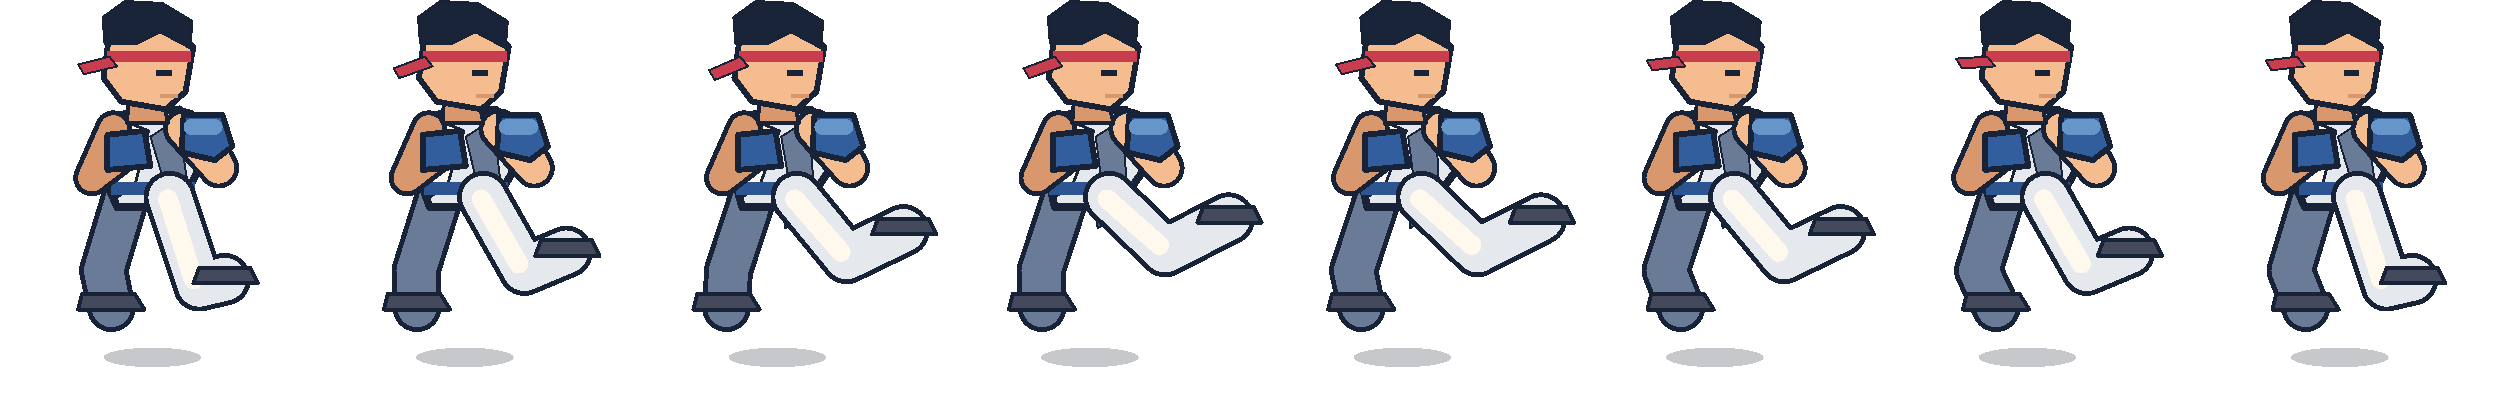
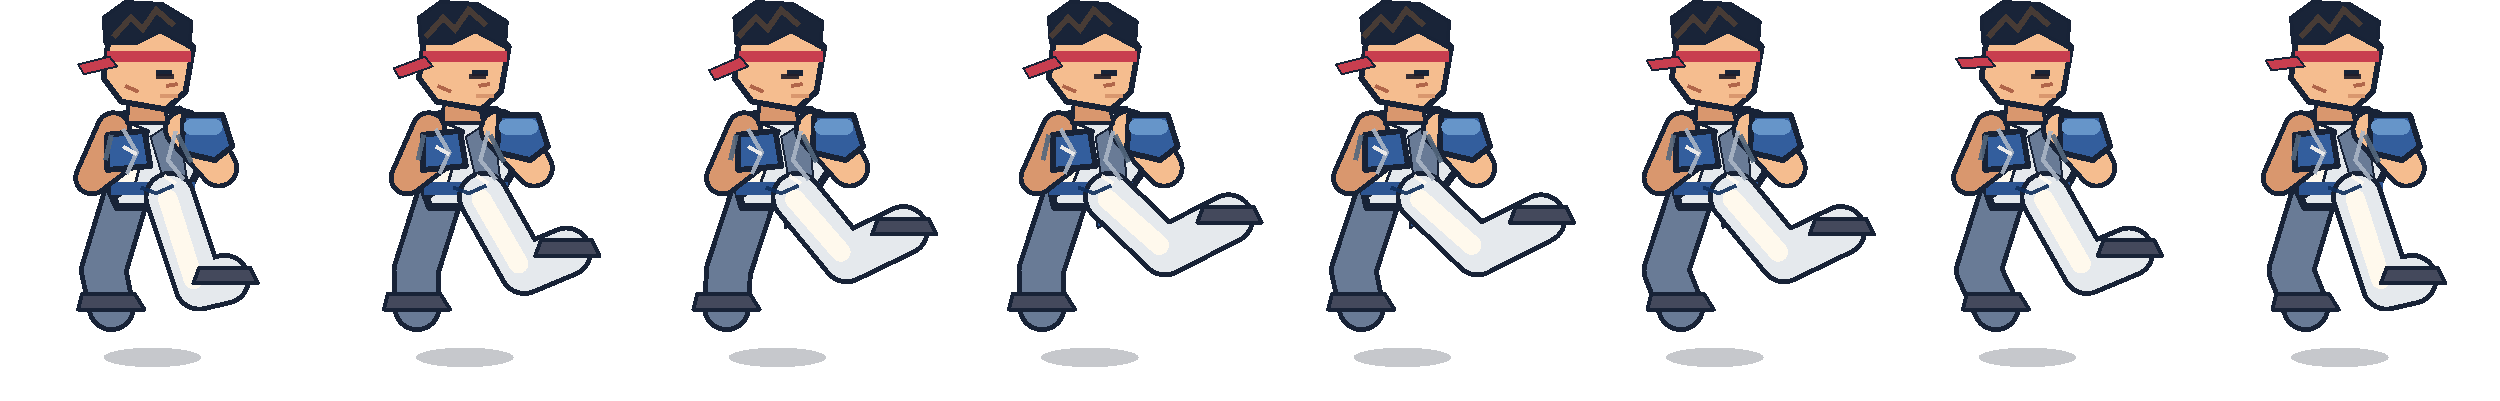
<svg xmlns="http://www.w3.org/2000/svg" width="1280" height="205" viewBox="0 0 1280 205">
  <g shape-rendering="crispEdges">
    <g transform="translate(0 0)">
      <ellipse cx="78" cy="183" rx="25" ry="5" fill="#111728" opacity=".24" />
      <path d="M 64,102 L 53,138.5 L 57,157.5" fill="none" stroke="#182337" stroke-width="25" stroke-linejoin="round" stroke-linecap="round" />
      <path d="M 64,102 L 53,138.5 L 57,157.5" fill="none" stroke="#697b96" stroke-width="20" stroke-linejoin="round" stroke-linecap="round" />
      <polygon points="42,150.5 69,150.5 74,158.5 40,158.5" fill="#44495c" stroke="#182337" stroke-width="2" stroke-linejoin="round" />
      <polygon points="58,59 92,56 101,88 92,106 60,106 52,88" fill="#e5e9ed" stroke="#182337" stroke-width="4" stroke-linejoin="round" />
      <polygon points="59,60 76,67 69,95 60,101" fill="#fff9ed" stroke="#182337" stroke-width="1.5" stroke-linejoin="round" />
      <polygon points="91,61 77,70 84,93 97,100" fill="#697b96" stroke="#182337" stroke-width="1" stroke-linejoin="round" />
      <rect x="57" y="93" width="43" height="7" fill="#2d5592" />
      <polygon points="80,95 87,95 90,111 82,117" fill="#2d5592" stroke="#182337" stroke-width="1" stroke-linejoin="round" />
      <path d="M 87,101 L 102,146 L 115,143" fill="none" stroke="#182337" stroke-width="27" stroke-linejoin="round" stroke-linecap="round" />
      <path d="M 87,101 L 102,146 L 115,143" fill="none" stroke="#e5e9ed" stroke-width="22" stroke-linejoin="round" stroke-linecap="round" />
      <path d="M 86,102 L 99,143" fill="none" stroke="#fff9ed" stroke-width="10" stroke-linejoin="round" stroke-linecap="round" />
      <path d="M 86,102 L 99,143" fill="none" stroke="#fff9ed" stroke-width="5" stroke-linejoin="round" stroke-linecap="round" />
      <polygon points="102,137 128,137 132,145 99,145" fill="#44495c" stroke="#182337" stroke-width="2" stroke-linejoin="round" />
      <path d="M 58,66 L 47,91 L 64,78" fill="none" stroke="#182337" stroke-width="19" stroke-linejoin="round" stroke-linecap="round" />
      <path d="M 58,66 L 47,91 L 64,78" fill="none" stroke="#d9976e" stroke-width="14" stroke-linejoin="round" stroke-linecap="round" />
      <polygon points="55,69 74,67 77,85 55,87" fill="#335e9d" stroke="#182337" stroke-width="3" stroke-linejoin="round" />
      <path d="M 94,66 L 112,86 L 103,70" fill="none" stroke="#182337" stroke-width="21" stroke-linejoin="round" stroke-linecap="round" />
      <path d="M 94,66 L 112,86 L 103,70" fill="none" stroke="#f5bd8f" stroke-width="16" stroke-linejoin="round" stroke-linecap="round" />
      <polygon points="94,59 114,59 119,75 110,82 93,78" fill="#335e9d" stroke="#182337" stroke-width="3" stroke-linejoin="round" />
      <path d="M 98,65 L 110,65" fill="none" stroke="#6695c9" stroke-width="8" stroke-linejoin="round" stroke-linecap="round" />
      <path d="M 98,65 L 110,65" fill="none" stroke="#6695c9" stroke-width="3" stroke-linejoin="round" stroke-linecap="round" />
      <polygon points="66,49 83,49 86,63 65,63" fill="#d9976e" stroke="#182337" stroke-width="2" stroke-linejoin="round" />
      <polygon points="56,17 90,14 99,24 95,47 85,56 62,52 53,40" fill="#f5bd8f" stroke="#182337" stroke-width="3" stroke-linejoin="round" />
      <polygon points="54,22 53,9 64,1 83,2 98,11 97,24 82,16 70,22" fill="#192438" stroke="#182337" stroke-width="2" stroke-linejoin="round" />
      <rect x="55" y="26" width="43" height="6" fill="#c83e4f" />
      <polygon points="56,29 40,33 43,38 60,34" fill="#c83e4f" stroke="#182337" stroke-width="1" stroke-linejoin="round" />
      <rect x="80" y="36" width="8" height="3" fill="#182337" />
      <rect x="82" y="48" width="9" height="2" fill="#d9976e" />
+       <g opacity=".9">
+         <path d="M 63 66 L 70 78 L 65 89 M 90 67 L 86 82 L 94 92" fill="none" stroke="#aab5c4" stroke-width="2.2" />
+         <path d="M 63 75 L 70 79 M 84 90 L 90 94" stroke="#fffaf2" stroke-width="2" fill="none" />
+         <path d="M 57 69 L 54 82 M 91 69 L 98 83" stroke="#53677d" stroke-width="2.5" fill="none" />
+         <path d="M 58 19 L 67 9 L 73 15 L 80 5 L 89 13" stroke="#4c3d35" stroke-width="3" fill="none" />
+         <path d="M 64 44 L 71 47 M 85 44 L 91 43" stroke="#aa5c43" stroke-width="2" fill="none" />
+         <path d="M 80 39 L 89 39" stroke="#211d29" stroke-width="2.5" />
+         <path d="M 72 96 L 80 99 L 89 95" stroke="#102f5c" stroke-width="2" fill="none" />
+       </g>
    </g>
    <g transform="translate(160 0)">
      <ellipse cx="78" cy="183" rx="25" ry="5" fill="#111728" opacity=".24" />
      <path d="M 64.5,102 L 53,138.5 L 53.5,157.5" fill="none" stroke="#182337" stroke-width="25" stroke-linejoin="round" stroke-linecap="round" />
      <path d="M 64.5,102 L 53,138.5 L 53.5,157.5" fill="none" stroke="#697b96" stroke-width="20" stroke-linejoin="round" stroke-linecap="round" />
      <polygon points="38.5,150.5 65.5,150.5 70.5,158.5 36.5,158.5" fill="#44495c" stroke="#182337" stroke-width="2" stroke-linejoin="round" />
      <polygon points="59.5,59 93.5,56 102.5,88 92,106 60,106 53.5,88" fill="#e5e9ed" stroke="#182337" stroke-width="4" stroke-linejoin="round" />
      <polygon points="60.5,60 77.5,67 69,95 60,101" fill="#fff9ed" stroke="#182337" stroke-width="1.5" stroke-linejoin="round" />
      <polygon points="92.5,61 78.5,70 84,93 97,100" fill="#697b96" stroke="#182337" stroke-width="1" stroke-linejoin="round" />
      <rect x="57" y="93" width="43" height="7" fill="#2d5592" />
      <polygon points="80,95 87,95 90,111 82,117" fill="#2d5592" stroke="#182337" stroke-width="1" stroke-linejoin="round" />
      <path d="M 87.5,101 L 108.5,138 L 130,129" fill="none" stroke="#182337" stroke-width="27" stroke-linejoin="round" stroke-linecap="round" />
      <path d="M 87.5,101 L 108.5,138 L 130,129" fill="none" stroke="#e5e9ed" stroke-width="22" stroke-linejoin="round" stroke-linecap="round" />
      <path d="M 86.5,102 L 105.5,135" fill="none" stroke="#fff9ed" stroke-width="10" stroke-linejoin="round" stroke-linecap="round" />
      <path d="M 86.5,102 L 105.5,135" fill="none" stroke="#fff9ed" stroke-width="5" stroke-linejoin="round" stroke-linecap="round" />
      <polygon points="117,123 143,123 147,131 114,131" fill="#44495c" stroke="#182337" stroke-width="2" stroke-linejoin="round" />
      <path d="M 59.5,66 L 48.5,91 L 65.5,78" fill="none" stroke="#182337" stroke-width="19" stroke-linejoin="round" stroke-linecap="round" />
      <path d="M 59.5,66 L 48.5,91 L 65.5,78" fill="none" stroke="#d9976e" stroke-width="14" stroke-linejoin="round" stroke-linecap="round" />
      <polygon points="56.5,69 75.5,67 78.5,85 56.5,87" fill="#335e9d" stroke="#182337" stroke-width="3" stroke-linejoin="round" />
      <path d="M 95.5,66 L 113.5,86 L 104.5,70" fill="none" stroke="#182337" stroke-width="21" stroke-linejoin="round" stroke-linecap="round" />
      <path d="M 95.5,66 L 113.5,86 L 104.5,70" fill="none" stroke="#f5bd8f" stroke-width="16" stroke-linejoin="round" stroke-linecap="round" />
      <polygon points="95.5,59 115.5,59 120.5,75 111.5,82 94.5,78" fill="#335e9d" stroke="#182337" stroke-width="3" stroke-linejoin="round" />
      <path d="M 99.5,65 L 111.5,65" fill="none" stroke="#6695c9" stroke-width="8" stroke-linejoin="round" stroke-linecap="round" />
      <path d="M 99.5,65 L 111.5,65" fill="none" stroke="#6695c9" stroke-width="3" stroke-linejoin="round" stroke-linecap="round" />
      <polygon points="67.5,49 84.5,49 87.5,63 66.5,63" fill="#d9976e" stroke="#182337" stroke-width="2" stroke-linejoin="round" />
      <polygon points="57.5,17 91.5,14 100.5,24 96.5,47 86.5,56 63.5,52 54.5,40" fill="#f5bd8f" stroke="#182337" stroke-width="3" stroke-linejoin="round" />
      <polygon points="55.5,22 54.5,9 65.5,1 84.5,2 99.5,11 98.5,24 83.5,16 71.5,22" fill="#192438" stroke="#182337" stroke-width="2" stroke-linejoin="round" />
      <rect x="56.736" y="26" width="43" height="6" fill="#c83e4f" />
      <polygon points="57.5,29 41.5,35 44.5,40 61.5,34" fill="#c83e4f" stroke="#182337" stroke-width="1" stroke-linejoin="round" />
      <rect x="81.736" y="36" width="8" height="3" fill="#182337" />
      <rect x="83.736" y="48" width="9" height="2" fill="#d9976e" />
+       <g opacity=".9">
+         <path d="M 63 66 L 70 78 L 65 89 M 90 67 L 86 82 L 94 92" fill="none" stroke="#aab5c4" stroke-width="2.2" />
+         <path d="M 63 75 L 70 79 M 84 90 L 90 94" stroke="#fffaf2" stroke-width="2" fill="none" />
+         <path d="M 57 69 L 54 82 M 91 69 L 98 83" stroke="#53677d" stroke-width="2.5" fill="none" />
+         <path d="M 58 19 L 67 9 L 73 15 L 80 5 L 89 13" stroke="#4c3d35" stroke-width="3" fill="none" />
+         <path d="M 64 44 L 71 47 M 85 44 L 91 43" stroke="#aa5c43" stroke-width="2" fill="none" />
+         <path d="M 80 39 L 89 39" stroke="#211d29" stroke-width="2.5" />
+         <path d="M 72 96 L 80 99 L 89 95" stroke="#102f5c" stroke-width="2" fill="none" />
+       </g>
    </g>
    <g transform="translate(320 0)">
      <ellipse cx="78" cy="183" rx="25" ry="5" fill="#111728" opacity=".24" />
      <path d="M 65,102 L 53,138.5 L 52,157.5" fill="none" stroke="#182337" stroke-width="25" stroke-linejoin="round" stroke-linecap="round" />
      <path d="M 65,102 L 53,138.5 L 52,157.5" fill="none" stroke="#697b96" stroke-width="20" stroke-linejoin="round" stroke-linecap="round" />
      <polygon points="37,150.5 64,150.5 69,158.5 35,158.5" fill="#44495c" stroke="#182337" stroke-width="2" stroke-linejoin="round" />
      <polygon points="61,59 95,56 104,88 92,106 60,106 55,88" fill="#e5e9ed" stroke="#182337" stroke-width="4" stroke-linejoin="round" />
      <polygon points="62,60 79,67 69,95 60,101" fill="#fff9ed" stroke="#182337" stroke-width="1.5" stroke-linejoin="round" />
      <polygon points="94,61 80,70 84,93 97,100" fill="#697b96" stroke="#182337" stroke-width="1" stroke-linejoin="round" />
      <rect x="57" y="93" width="43" height="7" fill="#2d5592" />
      <polygon points="80,95 87,95 90,111 82,117" fill="#2d5592" stroke="#182337" stroke-width="1" stroke-linejoin="round" />
      <path d="M 88,101 L 113.5,132 L 142.5,118" fill="none" stroke="#182337" stroke-width="27" stroke-linejoin="round" stroke-linecap="round" />
      <path d="M 88,101 L 113.5,132 L 142.5,118" fill="none" stroke="#e5e9ed" stroke-width="22" stroke-linejoin="round" stroke-linecap="round" />
      <path d="M 87,102 L 110.5,129" fill="none" stroke="#fff9ed" stroke-width="10" stroke-linejoin="round" stroke-linecap="round" />
      <path d="M 87,102 L 110.5,129" fill="none" stroke="#fff9ed" stroke-width="5" stroke-linejoin="round" stroke-linecap="round" />
      <polygon points="129.5,112 155.5,112 159.5,120 126.5,120" fill="#44495c" stroke="#182337" stroke-width="2" stroke-linejoin="round" />
      <path d="M 61,66 L 50,91 L 67,78" fill="none" stroke="#182337" stroke-width="19" stroke-linejoin="round" stroke-linecap="round" />
      <path d="M 61,66 L 50,91 L 67,78" fill="none" stroke="#d9976e" stroke-width="14" stroke-linejoin="round" stroke-linecap="round" />
      <polygon points="58,69 77,67 80,85 58,87" fill="#335e9d" stroke="#182337" stroke-width="3" stroke-linejoin="round" />
      <path d="M 97,66 L 115,86 L 106,70" fill="none" stroke="#182337" stroke-width="21" stroke-linejoin="round" stroke-linecap="round" />
      <path d="M 97,66 L 115,86 L 106,70" fill="none" stroke="#f5bd8f" stroke-width="16" stroke-linejoin="round" stroke-linecap="round" />
      <polygon points="97,59 117,59 122,75 113,82 96,78" fill="#335e9d" stroke="#182337" stroke-width="3" stroke-linejoin="round" />
      <path d="M 101,65 L 113,65" fill="none" stroke="#6695c9" stroke-width="8" stroke-linejoin="round" stroke-linecap="round" />
      <path d="M 101,65 L 113,65" fill="none" stroke="#6695c9" stroke-width="3" stroke-linejoin="round" stroke-linecap="round" />
      <polygon points="69,49 86,49 89,63 68,63" fill="#d9976e" stroke="#182337" stroke-width="2" stroke-linejoin="round" />
      <polygon points="59,17 93,14 102,24 98,47 88,56 65,52 56,40" fill="#f5bd8f" stroke="#182337" stroke-width="3" stroke-linejoin="round" />
      <polygon points="57,22 56,9 67,1 86,2 101,11 100,24 85,16 73,22" fill="#192438" stroke="#182337" stroke-width="2" stroke-linejoin="round" />
      <rect x="58.127" y="26" width="43" height="6" fill="#c83e4f" />
      <polygon points="59,29 43,36 46,41 63,34" fill="#c83e4f" stroke="#182337" stroke-width="1" stroke-linejoin="round" />
      <rect x="83.127" y="36" width="8" height="3" fill="#182337" />
      <rect x="85.127" y="48" width="9" height="2" fill="#d9976e" />
+       <g opacity=".9">
+         <path d="M 63 66 L 70 78 L 65 89 M 90 67 L 86 82 L 94 92" fill="none" stroke="#aab5c4" stroke-width="2.2" />
+         <path d="M 63 75 L 70 79 M 84 90 L 90 94" stroke="#fffaf2" stroke-width="2" fill="none" />
+         <path d="M 57 69 L 54 82 M 91 69 L 98 83" stroke="#53677d" stroke-width="2.5" fill="none" />
+         <path d="M 58 19 L 67 9 L 73 15 L 80 5 L 89 13" stroke="#4c3d35" stroke-width="3" fill="none" />
+         <path d="M 64 44 L 71 47 M 85 44 L 91 43" stroke="#aa5c43" stroke-width="2" fill="none" />
+         <path d="M 80 39 L 89 39" stroke="#211d29" stroke-width="2.5" />
+         <path d="M 72 96 L 80 99 L 89 95" stroke="#102f5c" stroke-width="2" fill="none" />
+       </g>
    </g>
    <g transform="translate(480 0)">
      <ellipse cx="78" cy="183" rx="25" ry="5" fill="#111728" opacity=".24" />
      <path d="M 65,102 L 53,138.5 L 53.5,157.5" fill="none" stroke="#182337" stroke-width="25" stroke-linejoin="round" stroke-linecap="round" />
      <path d="M 65,102 L 53,138.5 L 53.5,157.5" fill="none" stroke="#697b96" stroke-width="20" stroke-linejoin="round" stroke-linecap="round" />
      <polygon points="38.5,150.5 65.5,150.5 70.5,158.5 36.5,158.5" fill="#44495c" stroke="#182337" stroke-width="2" stroke-linejoin="round" />
      <polygon points="62,59 96,56 105,88 92,106 60,106 56,88" fill="#e5e9ed" stroke="#182337" stroke-width="4" stroke-linejoin="round" />
      <polygon points="63,60 80,67 69,95 60,101" fill="#fff9ed" stroke="#182337" stroke-width="1.5" stroke-linejoin="round" />
      <polygon points="95,61 81,70 84,93 97,100" fill="#697b96" stroke="#182337" stroke-width="1" stroke-linejoin="round" />
      <rect x="57" y="93" width="43" height="7" fill="#2d5592" />
      <polygon points="80,95 87,95 90,111 82,117" fill="#2d5592" stroke="#182337" stroke-width="1" stroke-linejoin="round" />
      <path d="M 88,101 L 116.5,128.5 L 149,112" fill="none" stroke="#182337" stroke-width="27" stroke-linejoin="round" stroke-linecap="round" />
      <path d="M 88,101 L 116.5,128.5 L 149,112" fill="none" stroke="#e5e9ed" stroke-width="22" stroke-linejoin="round" stroke-linecap="round" />
      <path d="M 87,102 L 113.5,125.5" fill="none" stroke="#fff9ed" stroke-width="10" stroke-linejoin="round" stroke-linecap="round" />
      <path d="M 87,102 L 113.5,125.5" fill="none" stroke="#fff9ed" stroke-width="5" stroke-linejoin="round" stroke-linecap="round" />
      <polygon points="136,106 162,106 166,114 133,114" fill="#44495c" stroke="#182337" stroke-width="2" stroke-linejoin="round" />
      <path d="M 62,66 L 51,91 L 68,78" fill="none" stroke="#182337" stroke-width="19" stroke-linejoin="round" stroke-linecap="round" />
      <path d="M 62,66 L 51,91 L 68,78" fill="none" stroke="#d9976e" stroke-width="14" stroke-linejoin="round" stroke-linecap="round" />
      <polygon points="59,69 78,67 81,85 59,87" fill="#335e9d" stroke="#182337" stroke-width="3" stroke-linejoin="round" />
      <path d="M 98,66 L 116,86 L 107,70" fill="none" stroke="#182337" stroke-width="21" stroke-linejoin="round" stroke-linecap="round" />
      <path d="M 98,66 L 116,86 L 107,70" fill="none" stroke="#f5bd8f" stroke-width="16" stroke-linejoin="round" stroke-linecap="round" />
      <polygon points="98,59 118,59 123,75 114,82 97,78" fill="#335e9d" stroke="#182337" stroke-width="3" stroke-linejoin="round" />
      <path d="M 102,65 L 114,65" fill="none" stroke="#6695c9" stroke-width="8" stroke-linejoin="round" stroke-linecap="round" />
      <path d="M 102,65 L 114,65" fill="none" stroke="#6695c9" stroke-width="3" stroke-linejoin="round" stroke-linecap="round" />
      <polygon points="70,49 87,49 90,63 69,63" fill="#d9976e" stroke="#182337" stroke-width="2" stroke-linejoin="round" />
      <polygon points="60,17 94,14 103,24 99,47 89,56 66,52 57,40" fill="#f5bd8f" stroke="#182337" stroke-width="3" stroke-linejoin="round" />
      <polygon points="58,22 57,9 68,1 87,2 102,11 101,24 86,16 74,22" fill="#192438" stroke="#182337" stroke-width="2" stroke-linejoin="round" />
      <rect x="58.9" y="26" width="43" height="6" fill="#c83e4f" />
      <polygon points="60,29 44,35 47,40 64,34" fill="#c83e4f" stroke="#182337" stroke-width="1" stroke-linejoin="round" />
      <rect x="83.9" y="36" width="8" height="3" fill="#182337" />
      <rect x="85.9" y="48" width="9" height="2" fill="#d9976e" />
+       <g opacity=".9">
+         <path d="M 63 66 L 70 78 L 65 89 M 90 67 L 86 82 L 94 92" fill="none" stroke="#aab5c4" stroke-width="2.2" />
+         <path d="M 63 75 L 70 79 M 84 90 L 90 94" stroke="#fffaf2" stroke-width="2" fill="none" />
+         <path d="M 57 69 L 54 82 M 91 69 L 98 83" stroke="#53677d" stroke-width="2.5" fill="none" />
+         <path d="M 58 19 L 67 9 L 73 15 L 80 5 L 89 13" stroke="#4c3d35" stroke-width="3" fill="none" />
+         <path d="M 64 44 L 71 47 M 85 44 L 91 43" stroke="#aa5c43" stroke-width="2" fill="none" />
+         <path d="M 80 39 L 89 39" stroke="#211d29" stroke-width="2.5" />
+         <path d="M 72 96 L 80 99 L 89 95" stroke="#102f5c" stroke-width="2" fill="none" />
+       </g>
    </g>
    <g transform="translate(640 0)">
      <ellipse cx="78" cy="183" rx="25" ry="5" fill="#111728" opacity=".24" />
      <path d="M 65,102 L 53,138.5 L 57,157.5" fill="none" stroke="#182337" stroke-width="25" stroke-linejoin="round" stroke-linecap="round" />
      <path d="M 65,102 L 53,138.5 L 57,157.5" fill="none" stroke="#697b96" stroke-width="20" stroke-linejoin="round" stroke-linecap="round" />
      <polygon points="42,150.5 69,150.5 74,158.5 40,158.5" fill="#44495c" stroke="#182337" stroke-width="2" stroke-linejoin="round" />
      <polygon points="62,59 96,56 105,88 92,106 60,106 56,88" fill="#e5e9ed" stroke="#182337" stroke-width="4" stroke-linejoin="round" />
      <polygon points="63,60 80,67 69,95 60,101" fill="#fff9ed" stroke="#182337" stroke-width="1.5" stroke-linejoin="round" />
      <polygon points="95,61 81,70 84,93 97,100" fill="#697b96" stroke="#182337" stroke-width="1" stroke-linejoin="round" />
      <rect x="57" y="93" width="43" height="7" fill="#2d5592" />
      <polygon points="80,95 87,95 90,111 82,117" fill="#2d5592" stroke="#182337" stroke-width="1" stroke-linejoin="round" />
      <path d="M 88,101 L 116.5,128.5 L 149,112" fill="none" stroke="#182337" stroke-width="27" stroke-linejoin="round" stroke-linecap="round" />
      <path d="M 88,101 L 116.5,128.5 L 149,112" fill="none" stroke="#e5e9ed" stroke-width="22" stroke-linejoin="round" stroke-linecap="round" />
      <path d="M 87,102 L 113.5,125.5" fill="none" stroke="#fff9ed" stroke-width="10" stroke-linejoin="round" stroke-linecap="round" />
      <path d="M 87,102 L 113.5,125.5" fill="none" stroke="#fff9ed" stroke-width="5" stroke-linejoin="round" stroke-linecap="round" />
      <polygon points="136,106 162,106 166,114 133,114" fill="#44495c" stroke="#182337" stroke-width="2" stroke-linejoin="round" />
      <path d="M 62,66 L 51,91 L 68,78" fill="none" stroke="#182337" stroke-width="19" stroke-linejoin="round" stroke-linecap="round" />
      <path d="M 62,66 L 51,91 L 68,78" fill="none" stroke="#d9976e" stroke-width="14" stroke-linejoin="round" stroke-linecap="round" />
      <polygon points="59,69 78,67 81,85 59,87" fill="#335e9d" stroke="#182337" stroke-width="3" stroke-linejoin="round" />
      <path d="M 98,66 L 116,86 L 107,70" fill="none" stroke="#182337" stroke-width="21" stroke-linejoin="round" stroke-linecap="round" />
      <path d="M 98,66 L 116,86 L 107,70" fill="none" stroke="#f5bd8f" stroke-width="16" stroke-linejoin="round" stroke-linecap="round" />
      <polygon points="98,59 118,59 123,75 114,82 97,78" fill="#335e9d" stroke="#182337" stroke-width="3" stroke-linejoin="round" />
      <path d="M 102,65 L 114,65" fill="none" stroke="#6695c9" stroke-width="8" stroke-linejoin="round" stroke-linecap="round" />
      <path d="M 102,65 L 114,65" fill="none" stroke="#6695c9" stroke-width="3" stroke-linejoin="round" stroke-linecap="round" />
      <polygon points="70,49 87,49 90,63 69,63" fill="#d9976e" stroke="#182337" stroke-width="2" stroke-linejoin="round" />
      <polygon points="60,17 94,14 103,24 99,47 89,56 66,52 57,40" fill="#f5bd8f" stroke="#182337" stroke-width="3" stroke-linejoin="round" />
      <polygon points="58,22 57,9 68,1 87,2 102,11 101,24 86,16 74,22" fill="#192438" stroke="#182337" stroke-width="2" stroke-linejoin="round" />
      <rect x="58.9" y="26" width="43" height="6" fill="#c83e4f" />
      <polygon points="60,29 44,33 47,38 64,34" fill="#c83e4f" stroke="#182337" stroke-width="1" stroke-linejoin="round" />
      <rect x="83.9" y="36" width="8" height="3" fill="#182337" />
      <rect x="85.9" y="48" width="9" height="2" fill="#d9976e" />
+       <g opacity=".9">
+         <path d="M 63 66 L 70 78 L 65 89 M 90 67 L 86 82 L 94 92" fill="none" stroke="#aab5c4" stroke-width="2.2" />
+         <path d="M 63 75 L 70 79 M 84 90 L 90 94" stroke="#fffaf2" stroke-width="2" fill="none" />
+         <path d="M 57 69 L 54 82 M 91 69 L 98 83" stroke="#53677d" stroke-width="2.5" fill="none" />
+         <path d="M 58 19 L 67 9 L 73 15 L 80 5 L 89 13" stroke="#4c3d35" stroke-width="3" fill="none" />
+         <path d="M 64 44 L 71 47 M 85 44 L 91 43" stroke="#aa5c43" stroke-width="2" fill="none" />
+         <path d="M 80 39 L 89 39" stroke="#211d29" stroke-width="2.5" />
+         <path d="M 72 96 L 80 99 L 89 95" stroke="#102f5c" stroke-width="2" fill="none" />
+       </g>
    </g>
    <g transform="translate(800 0)">
      <ellipse cx="78" cy="183" rx="25" ry="5" fill="#111728" opacity=".24" />
      <path d="M 65,102 L 53,138.5 L 60.5,157.5" fill="none" stroke="#182337" stroke-width="25" stroke-linejoin="round" stroke-linecap="round" />
      <path d="M 65,102 L 53,138.5 L 60.5,157.5" fill="none" stroke="#697b96" stroke-width="20" stroke-linejoin="round" stroke-linecap="round" />
      <polygon points="45.5,150.5 72.5,150.5 77.5,158.5 43.5,158.5" fill="#44495c" stroke="#182337" stroke-width="2" stroke-linejoin="round" />
      <polygon points="61,59 95,56 104,88 92,106 60,106 55,88" fill="#e5e9ed" stroke="#182337" stroke-width="4" stroke-linejoin="round" />
      <polygon points="62,60 79,67 69,95 60,101" fill="#fff9ed" stroke="#182337" stroke-width="1.5" stroke-linejoin="round" />
      <polygon points="94,61 80,70 84,93 97,100" fill="#697b96" stroke="#182337" stroke-width="1" stroke-linejoin="round" />
      <rect x="57" y="93" width="43" height="7" fill="#2d5592" />
      <polygon points="80,95 87,95 90,111 82,117" fill="#2d5592" stroke="#182337" stroke-width="1" stroke-linejoin="round" />
      <path d="M 88,101 L 113.5,132 L 142.5,118" fill="none" stroke="#182337" stroke-width="27" stroke-linejoin="round" stroke-linecap="round" />
      <path d="M 88,101 L 113.5,132 L 142.5,118" fill="none" stroke="#e5e9ed" stroke-width="22" stroke-linejoin="round" stroke-linecap="round" />
      <path d="M 87,102 L 110.5,129" fill="none" stroke="#fff9ed" stroke-width="10" stroke-linejoin="round" stroke-linecap="round" />
      <path d="M 87,102 L 110.5,129" fill="none" stroke="#fff9ed" stroke-width="5" stroke-linejoin="round" stroke-linecap="round" />
      <polygon points="129.5,112 155.5,112 159.5,120 126.5,120" fill="#44495c" stroke="#182337" stroke-width="2" stroke-linejoin="round" />
      <path d="M 61,66 L 50,91 L 67,78" fill="none" stroke="#182337" stroke-width="19" stroke-linejoin="round" stroke-linecap="round" />
      <path d="M 61,66 L 50,91 L 67,78" fill="none" stroke="#d9976e" stroke-width="14" stroke-linejoin="round" stroke-linecap="round" />
      <polygon points="58,69 77,67 80,85 58,87" fill="#335e9d" stroke="#182337" stroke-width="3" stroke-linejoin="round" />
      <path d="M 97,66 L 115,86 L 106,70" fill="none" stroke="#182337" stroke-width="21" stroke-linejoin="round" stroke-linecap="round" />
      <path d="M 97,66 L 115,86 L 106,70" fill="none" stroke="#f5bd8f" stroke-width="16" stroke-linejoin="round" stroke-linecap="round" />
      <polygon points="97,59 117,59 122,75 113,82 96,78" fill="#335e9d" stroke="#182337" stroke-width="3" stroke-linejoin="round" />
      <path d="M 101,65 L 113,65" fill="none" stroke="#6695c9" stroke-width="8" stroke-linejoin="round" stroke-linecap="round" />
      <path d="M 101,65 L 113,65" fill="none" stroke="#6695c9" stroke-width="3" stroke-linejoin="round" stroke-linecap="round" />
      <polygon points="69,49 86,49 89,63 68,63" fill="#d9976e" stroke="#182337" stroke-width="2" stroke-linejoin="round" />
      <polygon points="59,17 93,14 102,24 98,47 88,56 65,52 56,40" fill="#f5bd8f" stroke="#182337" stroke-width="3" stroke-linejoin="round" />
      <polygon points="57,22 56,9 67,1 86,2 101,11 100,24 85,16 73,22" fill="#192438" stroke="#182337" stroke-width="2" stroke-linejoin="round" />
      <rect x="58.127" y="26" width="43" height="6" fill="#c83e4f" />
      <polygon points="59,29 43,31 46,36 63,34" fill="#c83e4f" stroke="#182337" stroke-width="1" stroke-linejoin="round" />
      <rect x="83.127" y="36" width="8" height="3" fill="#182337" />
      <rect x="85.127" y="48" width="9" height="2" fill="#d9976e" />
+       <g opacity=".9">
+         <path d="M 63 66 L 70 78 L 65 89 M 90 67 L 86 82 L 94 92" fill="none" stroke="#aab5c4" stroke-width="2.2" />
+         <path d="M 63 75 L 70 79 M 84 90 L 90 94" stroke="#fffaf2" stroke-width="2" fill="none" />
+         <path d="M 57 69 L 54 82 M 91 69 L 98 83" stroke="#53677d" stroke-width="2.5" fill="none" />
+         <path d="M 58 19 L 67 9 L 73 15 L 80 5 L 89 13" stroke="#4c3d35" stroke-width="3" fill="none" />
+         <path d="M 64 44 L 71 47 M 85 44 L 91 43" stroke="#aa5c43" stroke-width="2" fill="none" />
+         <path d="M 80 39 L 89 39" stroke="#211d29" stroke-width="2.5" />
+         <path d="M 72 96 L 80 99 L 89 95" stroke="#102f5c" stroke-width="2" fill="none" />
+       </g>
    </g>
    <g transform="translate(960 0)">
      <ellipse cx="78" cy="183" rx="25" ry="5" fill="#111728" opacity=".24" />
      <path d="M 64.5,102 L 53,138.5 L 62,157.5" fill="none" stroke="#182337" stroke-width="25" stroke-linejoin="round" stroke-linecap="round" />
      <path d="M 64.5,102 L 53,138.5 L 62,157.5" fill="none" stroke="#697b96" stroke-width="20" stroke-linejoin="round" stroke-linecap="round" />
      <polygon points="47,150.5 74,150.5 79,158.5 45,158.5" fill="#44495c" stroke="#182337" stroke-width="2" stroke-linejoin="round" />
      <polygon points="59.5,59 93.5,56 102.5,88 92,106 60,106 53.5,88" fill="#e5e9ed" stroke="#182337" stroke-width="4" stroke-linejoin="round" />
      <polygon points="60.5,60 77.5,67 69,95 60,101" fill="#fff9ed" stroke="#182337" stroke-width="1.5" stroke-linejoin="round" />
      <polygon points="92.5,61 78.5,70 84,93 97,100" fill="#697b96" stroke="#182337" stroke-width="1" stroke-linejoin="round" />
      <rect x="57" y="93" width="43" height="7" fill="#2d5592" />
      <polygon points="80,95 87,95 90,111 82,117" fill="#2d5592" stroke="#182337" stroke-width="1" stroke-linejoin="round" />
      <path d="M 87.5,101 L 108.5,138 L 130,129" fill="none" stroke="#182337" stroke-width="27" stroke-linejoin="round" stroke-linecap="round" />
      <path d="M 87.5,101 L 108.5,138 L 130,129" fill="none" stroke="#e5e9ed" stroke-width="22" stroke-linejoin="round" stroke-linecap="round" />
      <path d="M 86.5,102 L 105.5,135" fill="none" stroke="#fff9ed" stroke-width="10" stroke-linejoin="round" stroke-linecap="round" />
      <path d="M 86.5,102 L 105.5,135" fill="none" stroke="#fff9ed" stroke-width="5" stroke-linejoin="round" stroke-linecap="round" />
      <polygon points="117,123 143,123 147,131 114,131" fill="#44495c" stroke="#182337" stroke-width="2" stroke-linejoin="round" />
      <path d="M 59.5,66 L 48.5,91 L 65.5,78" fill="none" stroke="#182337" stroke-width="19" stroke-linejoin="round" stroke-linecap="round" />
      <path d="M 59.5,66 L 48.5,91 L 65.5,78" fill="none" stroke="#d9976e" stroke-width="14" stroke-linejoin="round" stroke-linecap="round" />
      <polygon points="56.5,69 75.5,67 78.5,85 56.5,87" fill="#335e9d" stroke="#182337" stroke-width="3" stroke-linejoin="round" />
      <path d="M 95.5,66 L 113.5,86 L 104.5,70" fill="none" stroke="#182337" stroke-width="21" stroke-linejoin="round" stroke-linecap="round" />
      <path d="M 95.5,66 L 113.5,86 L 104.5,70" fill="none" stroke="#f5bd8f" stroke-width="16" stroke-linejoin="round" stroke-linecap="round" />
      <polygon points="95.5,59 115.5,59 120.5,75 111.5,82 94.5,78" fill="#335e9d" stroke="#182337" stroke-width="3" stroke-linejoin="round" />
      <path d="M 99.5,65 L 111.5,65" fill="none" stroke="#6695c9" stroke-width="8" stroke-linejoin="round" stroke-linecap="round" />
      <path d="M 99.5,65 L 111.5,65" fill="none" stroke="#6695c9" stroke-width="3" stroke-linejoin="round" stroke-linecap="round" />
      <polygon points="67.5,49 84.5,49 87.5,63 66.5,63" fill="#d9976e" stroke="#182337" stroke-width="2" stroke-linejoin="round" />
      <polygon points="57.5,17 91.5,14 100.5,24 96.5,47 86.5,56 63.5,52 54.5,40" fill="#f5bd8f" stroke="#182337" stroke-width="3" stroke-linejoin="round" />
      <polygon points="55.5,22 54.5,9 65.5,1 84.5,2 99.5,11 98.5,24 83.5,16 71.5,22" fill="#192438" stroke="#182337" stroke-width="2" stroke-linejoin="round" />
      <rect x="56.736" y="26" width="43" height="6" fill="#c83e4f" />
      <polygon points="57.5,29 41.5,30 44.5,35 61.5,34" fill="#c83e4f" stroke="#182337" stroke-width="1" stroke-linejoin="round" />
      <rect x="81.736" y="36" width="8" height="3" fill="#182337" />
      <rect x="83.736" y="48" width="9" height="2" fill="#d9976e" />
+       <g opacity=".9">
+         <path d="M 63 66 L 70 78 L 65 89 M 90 67 L 86 82 L 94 92" fill="none" stroke="#aab5c4" stroke-width="2.2" />
+         <path d="M 63 75 L 70 79 M 84 90 L 90 94" stroke="#fffaf2" stroke-width="2" fill="none" />
+         <path d="M 57 69 L 54 82 M 91 69 L 98 83" stroke="#53677d" stroke-width="2.5" fill="none" />
+         <path d="M 58 19 L 67 9 L 73 15 L 80 5 L 89 13" stroke="#4c3d35" stroke-width="3" fill="none" />
+         <path d="M 64 44 L 71 47 M 85 44 L 91 43" stroke="#aa5c43" stroke-width="2" fill="none" />
+         <path d="M 80 39 L 89 39" stroke="#211d29" stroke-width="2.5" />
+         <path d="M 72 96 L 80 99 L 89 95" stroke="#102f5c" stroke-width="2" fill="none" />
+       </g>
    </g>
    <g transform="translate(1120 0)">
      <ellipse cx="78" cy="183" rx="25" ry="5" fill="#111728" opacity=".24" />
      <path d="M 64,102 L 53,138.5 L 60.5,157.5" fill="none" stroke="#182337" stroke-width="25" stroke-linejoin="round" stroke-linecap="round" />
      <path d="M 64,102 L 53,138.5 L 60.5,157.5" fill="none" stroke="#697b96" stroke-width="20" stroke-linejoin="round" stroke-linecap="round" />
      <polygon points="45.5,150.5 72.5,150.5 77.5,158.5 43.5,158.5" fill="#44495c" stroke="#182337" stroke-width="2" stroke-linejoin="round" />
      <polygon points="58,59 92,56 101,88 92,106 60,106 52,88" fill="#e5e9ed" stroke="#182337" stroke-width="4" stroke-linejoin="round" />
      <polygon points="59,60 76,67 69,95 60,101" fill="#fff9ed" stroke="#182337" stroke-width="1.5" stroke-linejoin="round" />
      <polygon points="91,61 77,70 84,93 97,100" fill="#697b96" stroke="#182337" stroke-width="1" stroke-linejoin="round" />
      <rect x="57" y="93" width="43" height="7" fill="#2d5592" />
      <polygon points="80,95 87,95 90,111 82,117" fill="#2d5592" stroke="#182337" stroke-width="1" stroke-linejoin="round" />
      <path d="M 87,101 L 102,146 L 115,143" fill="none" stroke="#182337" stroke-width="27" stroke-linejoin="round" stroke-linecap="round" />
      <path d="M 87,101 L 102,146 L 115,143" fill="none" stroke="#e5e9ed" stroke-width="22" stroke-linejoin="round" stroke-linecap="round" />
      <path d="M 86,102 L 99,143" fill="none" stroke="#fff9ed" stroke-width="10" stroke-linejoin="round" stroke-linecap="round" />
      <path d="M 86,102 L 99,143" fill="none" stroke="#fff9ed" stroke-width="5" stroke-linejoin="round" stroke-linecap="round" />
      <polygon points="102,137 128,137 132,145 99,145" fill="#44495c" stroke="#182337" stroke-width="2" stroke-linejoin="round" />
      <path d="M 58,66 L 47,91 L 64,78" fill="none" stroke="#182337" stroke-width="19" stroke-linejoin="round" stroke-linecap="round" />
      <path d="M 58,66 L 47,91 L 64,78" fill="none" stroke="#d9976e" stroke-width="14" stroke-linejoin="round" stroke-linecap="round" />
      <polygon points="55,69 74,67 77,85 55,87" fill="#335e9d" stroke="#182337" stroke-width="3" stroke-linejoin="round" />
      <path d="M 94,66 L 112,86 L 103,70" fill="none" stroke="#182337" stroke-width="21" stroke-linejoin="round" stroke-linecap="round" />
      <path d="M 94,66 L 112,86 L 103,70" fill="none" stroke="#f5bd8f" stroke-width="16" stroke-linejoin="round" stroke-linecap="round" />
      <polygon points="94,59 114,59 119,75 110,82 93,78" fill="#335e9d" stroke="#182337" stroke-width="3" stroke-linejoin="round" />
      <path d="M 98,65 L 110,65" fill="none" stroke="#6695c9" stroke-width="8" stroke-linejoin="round" stroke-linecap="round" />
      <path d="M 98,65 L 110,65" fill="none" stroke="#6695c9" stroke-width="3" stroke-linejoin="round" stroke-linecap="round" />
      <polygon points="66,49 83,49 86,63 65,63" fill="#d9976e" stroke="#182337" stroke-width="2" stroke-linejoin="round" />
      <polygon points="56,17 90,14 99,24 95,47 85,56 62,52 53,40" fill="#f5bd8f" stroke="#182337" stroke-width="3" stroke-linejoin="round" />
      <polygon points="54,22 53,9 64,1 83,2 98,11 97,24 82,16 70,22" fill="#192438" stroke="#182337" stroke-width="2" stroke-linejoin="round" />
      <rect x="55" y="26" width="43" height="6" fill="#c83e4f" />
      <polygon points="56,29 40,31 43,36 60,34" fill="#c83e4f" stroke="#182337" stroke-width="1" stroke-linejoin="round" />
      <rect x="80" y="36" width="8" height="3" fill="#182337" />
      <rect x="82" y="48" width="9" height="2" fill="#d9976e" />
+       <g opacity=".9">
+         <path d="M 63 66 L 70 78 L 65 89 M 90 67 L 86 82 L 94 92" fill="none" stroke="#aab5c4" stroke-width="2.2" />
+         <path d="M 63 75 L 70 79 M 84 90 L 90 94" stroke="#fffaf2" stroke-width="2" fill="none" />
+         <path d="M 57 69 L 54 82 M 91 69 L 98 83" stroke="#53677d" stroke-width="2.5" fill="none" />
+         <path d="M 58 19 L 67 9 L 73 15 L 80 5 L 89 13" stroke="#4c3d35" stroke-width="3" fill="none" />
+         <path d="M 64 44 L 71 47 M 85 44 L 91 43" stroke="#aa5c43" stroke-width="2" fill="none" />
+         <path d="M 80 39 L 89 39" stroke="#211d29" stroke-width="2.5" />
+         <path d="M 72 96 L 80 99 L 89 95" stroke="#102f5c" stroke-width="2" fill="none" />
+       </g>
    </g>
  </g>
</svg>
